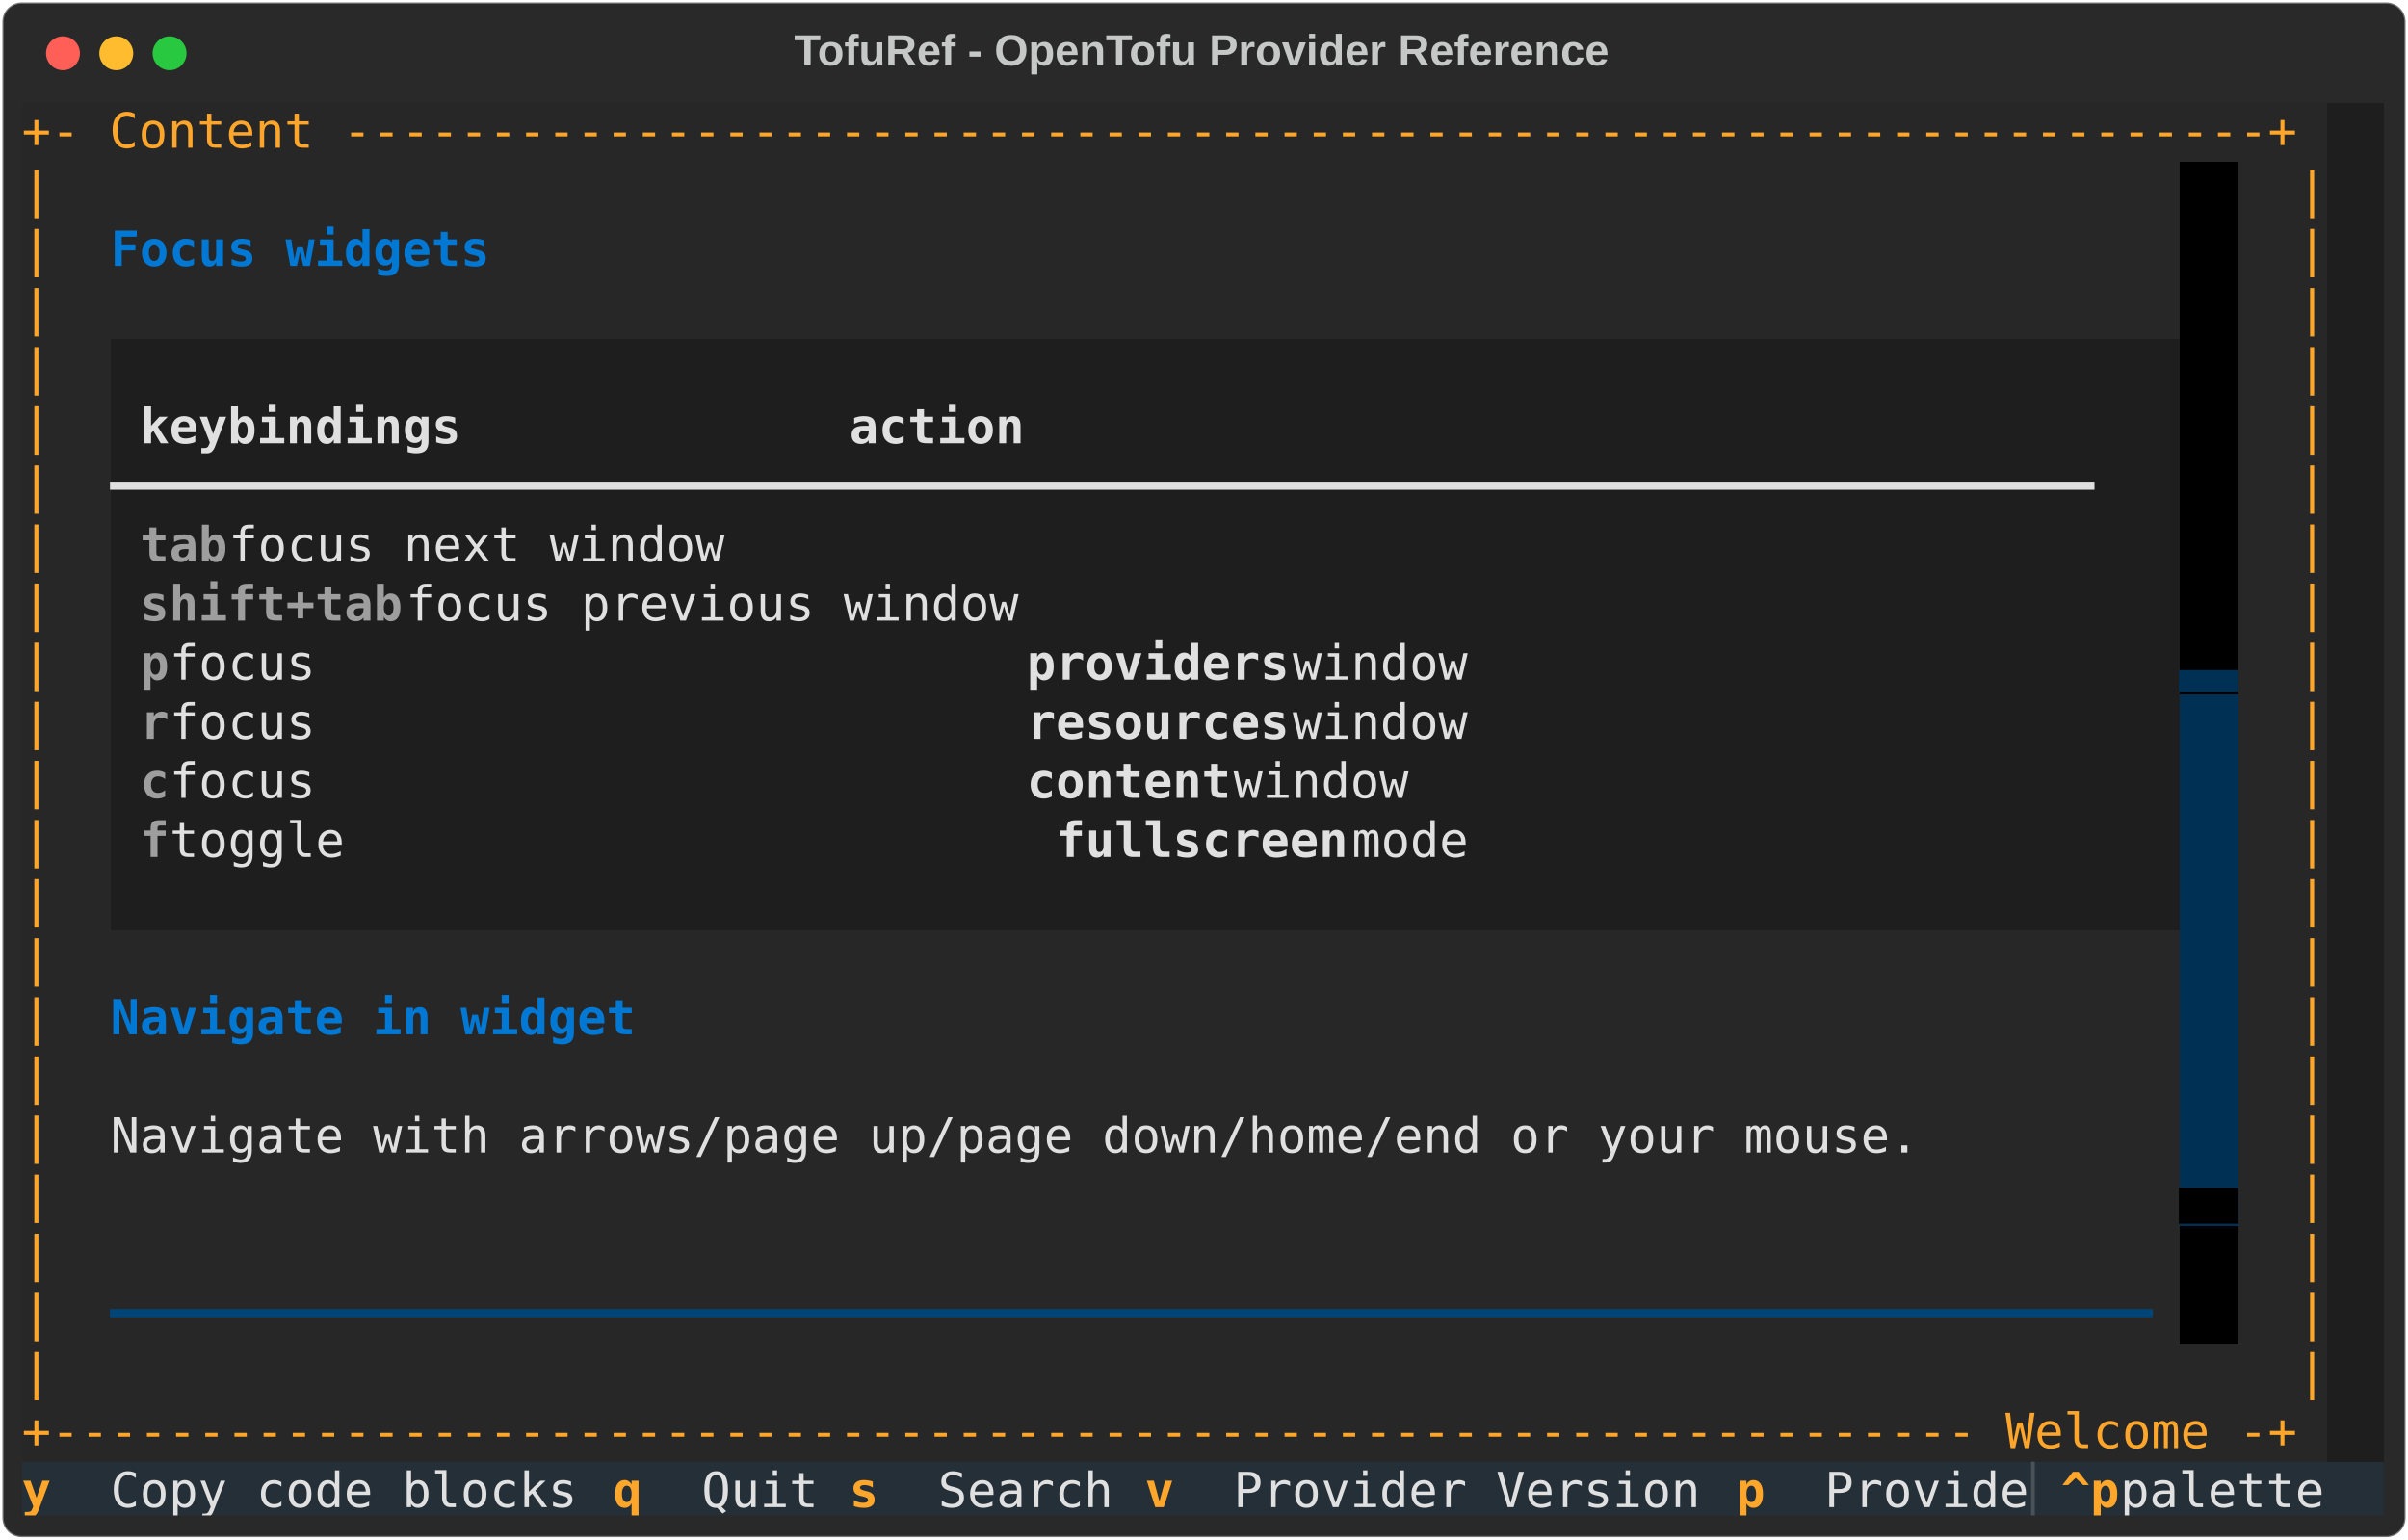
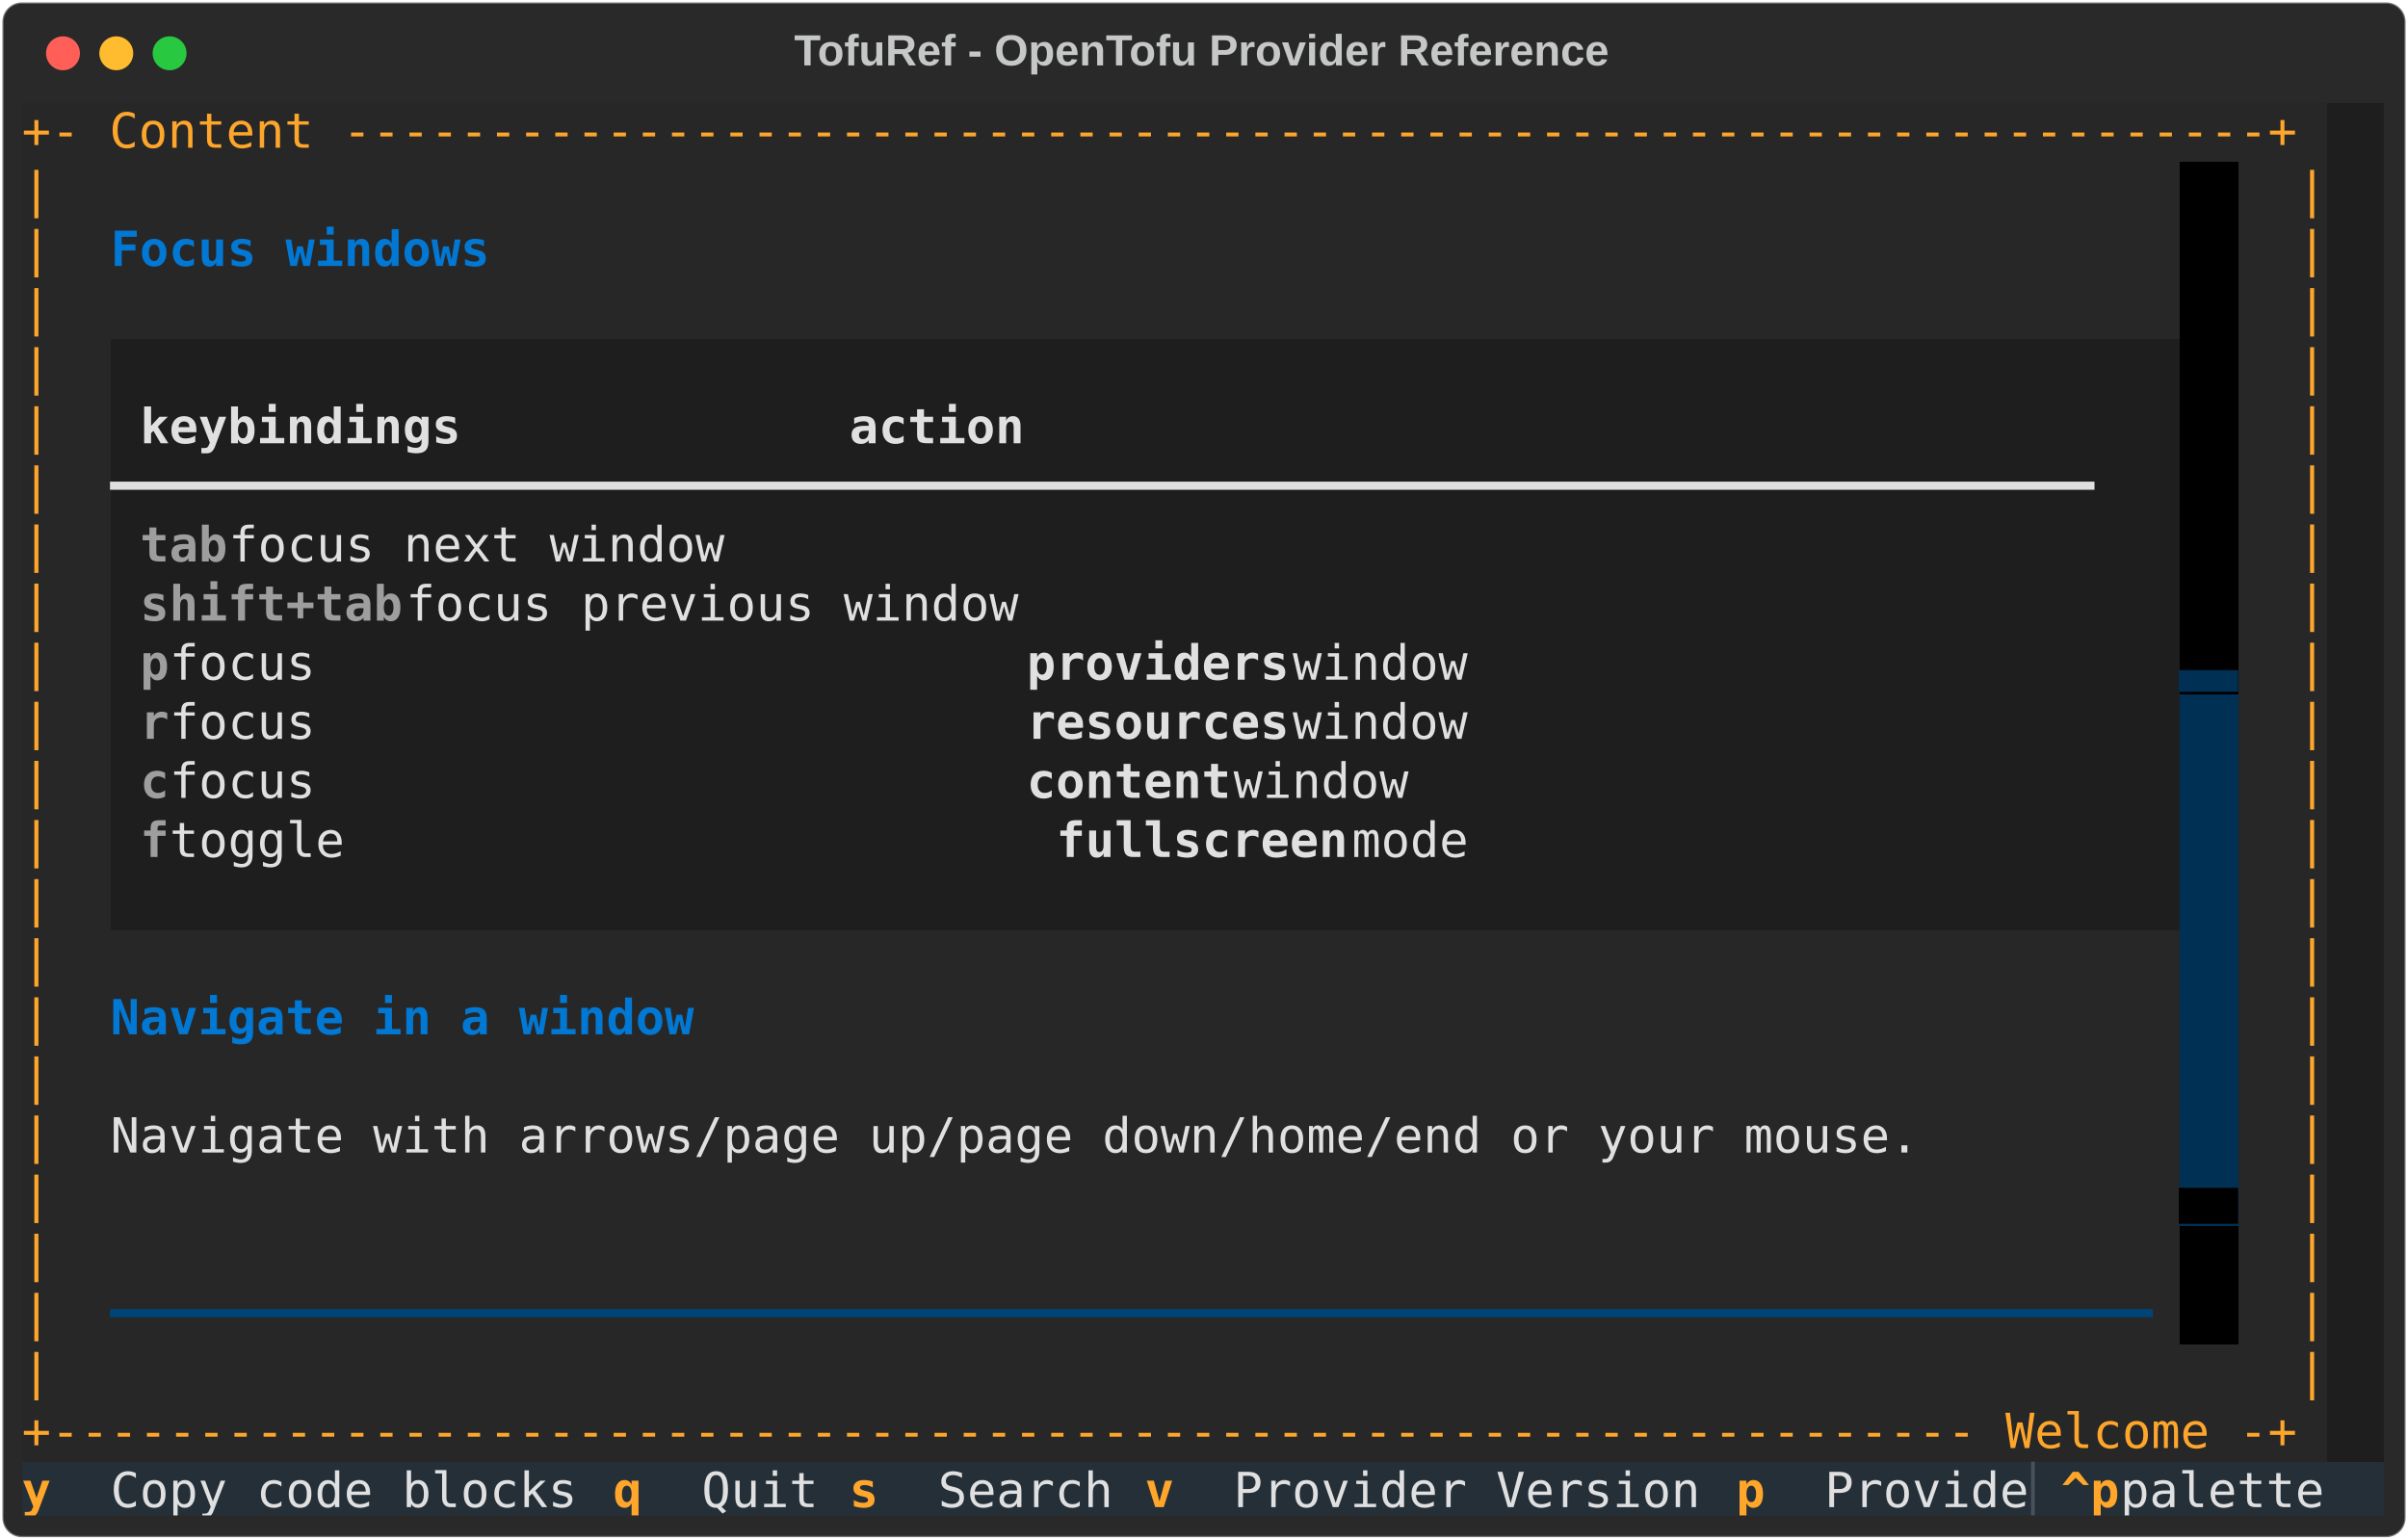
<svg xmlns="http://www.w3.org/2000/svg" class="rich-terminal" viewBox="0 0 994 635.6">
  <style>

    @font-face {
        font-family: "Fira Code";
        src: local("FiraCode-Regular"),
                url("https://cdnjs.cloudflare.com/ajax/libs/firacode/6.2.0/woff2/FiraCode-Regular.woff2") format("woff2"),
                url("https://cdnjs.cloudflare.com/ajax/libs/firacode/6.2.0/woff/FiraCode-Regular.woff") format("woff");
        font-style: normal;
        font-weight: 400;
    }
    @font-face {
        font-family: "Fira Code";
        src: local("FiraCode-Bold"),
                url("https://cdnjs.cloudflare.com/ajax/libs/firacode/6.2.0/woff2/FiraCode-Bold.woff2") format("woff2"),
                url("https://cdnjs.cloudflare.com/ajax/libs/firacode/6.2.0/woff/FiraCode-Bold.woff") format("woff");
        font-style: bold;
        font-weight: 700;
    }

    .terminal-matrix {
        font-family: Fira Code, monospace;
        font-size: 20px;
        line-height: 24.4px;
        font-variant-east-asian: full-width;
    }

    .terminal-title {
        font-size: 18px;
        font-weight: bold;
        font-family: arial;
    }

    .terminal-r1 { fill: #fea62b }
.terminal-r2 { fill: #e0e0e0 }
.terminal-r3 { fill: #c5c8c6 }
.terminal-r4 { fill: #0178d4;font-weight: bold }
.terminal-r5 { fill: #e0e0e0;font-weight: bold }
.terminal-r6 { fill: #9e9e9e;font-weight: bold }
.terminal-r7 { fill: #003054 }
.terminal-r8 { fill: #272727 }
.terminal-r9 { fill: #000000 }
.terminal-r10 { fill: #004578 }
.terminal-r11 { fill: #ffa62b;font-weight: bold }
.terminal-r12 { fill: #495259 }
    </style>
  <defs>
    <clipPath id="terminal-clip-terminal">
      <rect x="0" y="0" width="975.0" height="584.6" />
    </clipPath>
    <clipPath id="terminal-line-0">
      <rect x="0" y="1.5" width="976" height="24.65" />
    </clipPath>
    <clipPath id="terminal-line-1">
      <rect x="0" y="25.9" width="976" height="24.65" />
    </clipPath>
    <clipPath id="terminal-line-2">
      <rect x="0" y="50.3" width="976" height="24.65" />
    </clipPath>
    <clipPath id="terminal-line-3">
      <rect x="0" y="74.7" width="976" height="24.65" />
    </clipPath>
    <clipPath id="terminal-line-4">
      <rect x="0" y="99.1" width="976" height="24.65" />
    </clipPath>
    <clipPath id="terminal-line-5">
      <rect x="0" y="123.5" width="976" height="24.65" />
    </clipPath>
    <clipPath id="terminal-line-6">
      <rect x="0" y="147.9" width="976" height="24.65" />
    </clipPath>
    <clipPath id="terminal-line-7">
      <rect x="0" y="172.3" width="976" height="24.65" />
    </clipPath>
    <clipPath id="terminal-line-8">
      <rect x="0" y="196.7" width="976" height="24.65" />
    </clipPath>
    <clipPath id="terminal-line-9">
      <rect x="0" y="221.1" width="976" height="24.65" />
    </clipPath>
    <clipPath id="terminal-line-10">
      <rect x="0" y="245.5" width="976" height="24.65" />
    </clipPath>
    <clipPath id="terminal-line-11">
      <rect x="0" y="269.9" width="976" height="24.65" />
    </clipPath>
    <clipPath id="terminal-line-12">
      <rect x="0" y="294.3" width="976" height="24.65" />
    </clipPath>
    <clipPath id="terminal-line-13">
      <rect x="0" y="318.7" width="976" height="24.65" />
    </clipPath>
    <clipPath id="terminal-line-14">
      <rect x="0" y="343.1" width="976" height="24.65" />
    </clipPath>
    <clipPath id="terminal-line-15">
      <rect x="0" y="367.5" width="976" height="24.65" />
    </clipPath>
    <clipPath id="terminal-line-16">
      <rect x="0" y="391.9" width="976" height="24.65" />
    </clipPath>
    <clipPath id="terminal-line-17">
      <rect x="0" y="416.3" width="976" height="24.65" />
    </clipPath>
    <clipPath id="terminal-line-18">
      <rect x="0" y="440.7" width="976" height="24.65" />
    </clipPath>
    <clipPath id="terminal-line-19">
      <rect x="0" y="465.1" width="976" height="24.65" />
    </clipPath>
    <clipPath id="terminal-line-20">
      <rect x="0" y="489.5" width="976" height="24.65" />
    </clipPath>
    <clipPath id="terminal-line-21">
      <rect x="0" y="513.9" width="976" height="24.65" />
    </clipPath>
    <clipPath id="terminal-line-22">
      <rect x="0" y="538.3" width="976" height="24.65" />
    </clipPath>
  </defs>
  <rect fill="#292929" stroke="rgba(255,255,255,0.35)" stroke-width="1" x="1" y="1" width="992" height="633.6" rx="8" />
  <text class="terminal-title" fill="#c5c8c6" text-anchor="middle" x="496" y="27">TofuRef - OpenTofu Provider Reference</text>
  <g transform="translate(26,22)">
    <circle cx="0" cy="0" r="7" fill="#ff5f57" />
    <circle cx="22" cy="0" r="7" fill="#febc2e" />
    <circle cx="44" cy="0" r="7" fill="#28c840" />
  </g>
  <g transform="translate(9, 41)" clip-path="url(#terminal-clip-terminal)">
    <rect fill="#272727" x="0" y="1.5" width="951.6" height="24.65" shape-rendering="crispEdges" />
    <rect fill="#1e1e1e" x="951.6" y="1.5" width="24.4" height="24.65" shape-rendering="crispEdges" />
    <rect fill="#272727" x="0" y="25.9" width="12.2" height="24.65" shape-rendering="crispEdges" />
    <rect fill="#272727" x="12.2" y="25.9" width="24.4" height="24.65" shape-rendering="crispEdges" />
    <rect fill="#272727" x="36.6" y="25.9" width="854" height="24.65" shape-rendering="crispEdges" />
    <rect fill="#000000" x="890.6" y="25.9" width="24.4" height="24.65" shape-rendering="crispEdges" />
    <rect fill="#272727" x="915" y="25.9" width="24.4" height="24.65" shape-rendering="crispEdges" />
    <rect fill="#272727" x="939.4" y="25.9" width="12.2" height="24.65" shape-rendering="crispEdges" />
    <rect fill="#1e1e1e" x="951.6" y="25.9" width="24.4" height="24.65" shape-rendering="crispEdges" />
    <rect fill="#272727" x="0" y="50.3" width="12.2" height="24.65" shape-rendering="crispEdges" />
    <rect fill="#272727" x="12.2" y="50.3" width="24.4" height="24.65" shape-rendering="crispEdges" />
    <rect fill="#272727" x="36.6" y="50.3" width="158.6" height="24.65" shape-rendering="crispEdges" />
    <rect fill="#272727" x="195.2" y="50.3" width="695.4" height="24.65" shape-rendering="crispEdges" />
    <rect fill="#000000" x="890.6" y="50.3" width="24.4" height="24.65" shape-rendering="crispEdges" />
    <rect fill="#272727" x="915" y="50.3" width="24.4" height="24.65" shape-rendering="crispEdges" />
    <rect fill="#272727" x="939.4" y="50.3" width="12.2" height="24.65" shape-rendering="crispEdges" />
    <rect fill="#1e1e1e" x="951.6" y="50.3" width="24.4" height="24.65" shape-rendering="crispEdges" />
    <rect fill="#272727" x="0" y="74.7" width="12.2" height="24.65" shape-rendering="crispEdges" />
    <rect fill="#272727" x="12.2" y="74.7" width="24.4" height="24.65" shape-rendering="crispEdges" />
    <rect fill="#272727" x="36.6" y="74.7" width="854" height="24.65" shape-rendering="crispEdges" />
    <rect fill="#000000" x="890.6" y="74.7" width="24.4" height="24.65" shape-rendering="crispEdges" />
    <rect fill="#272727" x="915" y="74.7" width="24.4" height="24.65" shape-rendering="crispEdges" />
    <rect fill="#272727" x="939.4" y="74.7" width="12.2" height="24.65" shape-rendering="crispEdges" />
    <rect fill="#1e1e1e" x="951.6" y="74.7" width="24.4" height="24.65" shape-rendering="crispEdges" />
    <rect fill="#272727" x="0" y="99.1" width="12.2" height="24.65" shape-rendering="crispEdges" />
    <rect fill="#272727" x="12.2" y="99.1" width="24.4" height="24.65" shape-rendering="crispEdges" />
    <rect fill="#1e1e1e" x="36.6" y="99.1" width="854" height="24.65" shape-rendering="crispEdges" />
    <rect fill="#000000" x="890.6" y="99.1" width="24.4" height="24.65" shape-rendering="crispEdges" />
    <rect fill="#272727" x="915" y="99.1" width="24.4" height="24.65" shape-rendering="crispEdges" />
    <rect fill="#272727" x="939.4" y="99.1" width="12.2" height="24.65" shape-rendering="crispEdges" />
    <rect fill="#1e1e1e" x="951.6" y="99.1" width="24.4" height="24.65" shape-rendering="crispEdges" />
    <rect fill="#272727" x="0" y="123.5" width="12.2" height="24.65" shape-rendering="crispEdges" />
    <rect fill="#272727" x="12.2" y="123.5" width="24.4" height="24.65" shape-rendering="crispEdges" />
    <rect fill="#1e1e1e" x="36.6" y="123.5" width="12.2" height="24.65" shape-rendering="crispEdges" />
    <rect fill="#1e1e1e" x="48.8" y="123.5" width="280.6" height="24.65" shape-rendering="crispEdges" />
    <rect fill="#1e1e1e" x="329.4" y="123.5" width="12.2" height="24.65" shape-rendering="crispEdges" />
    <rect fill="#1e1e1e" x="341.6" y="123.5" width="536.8" height="24.65" shape-rendering="crispEdges" />
    <rect fill="#1e1e1e" x="878.4" y="123.5" width="12.2" height="24.65" shape-rendering="crispEdges" />
    <rect fill="#000000" x="890.6" y="123.5" width="24.4" height="24.65" shape-rendering="crispEdges" />
    <rect fill="#272727" x="915" y="123.5" width="24.4" height="24.65" shape-rendering="crispEdges" />
    <rect fill="#272727" x="939.4" y="123.5" width="12.2" height="24.65" shape-rendering="crispEdges" />
    <rect fill="#1e1e1e" x="951.6" y="123.5" width="24.4" height="24.65" shape-rendering="crispEdges" />
    <rect fill="#272727" x="0" y="147.9" width="12.2" height="24.65" shape-rendering="crispEdges" />
    <rect fill="#272727" x="12.2" y="147.9" width="24.4" height="24.65" shape-rendering="crispEdges" />
    <rect fill="#1e1e1e" x="36.6" y="147.9" width="854" height="24.65" shape-rendering="crispEdges" />
    <rect fill="#000000" x="890.6" y="147.9" width="24.4" height="24.65" shape-rendering="crispEdges" />
    <rect fill="#272727" x="915" y="147.9" width="24.4" height="24.65" shape-rendering="crispEdges" />
    <rect fill="#272727" x="939.4" y="147.9" width="12.2" height="24.65" shape-rendering="crispEdges" />
    <rect fill="#1e1e1e" x="951.6" y="147.9" width="24.4" height="24.65" shape-rendering="crispEdges" />
    <rect fill="#272727" x="0" y="172.3" width="12.2" height="24.65" shape-rendering="crispEdges" />
    <rect fill="#272727" x="12.2" y="172.3" width="24.4" height="24.65" shape-rendering="crispEdges" />
    <rect fill="#1e1e1e" x="36.6" y="172.3" width="12.2" height="24.65" shape-rendering="crispEdges" />
    <rect fill="#1e1e1e" x="48.8" y="172.3" width="36.6" height="24.65" shape-rendering="crispEdges" />
    <rect fill="#1e1e1e" x="85.4" y="172.3" width="805.2" height="24.65" shape-rendering="crispEdges" />
    <rect fill="#000000" x="890.6" y="172.3" width="24.4" height="24.65" shape-rendering="crispEdges" />
    <rect fill="#272727" x="915" y="172.3" width="24.4" height="24.65" shape-rendering="crispEdges" />
    <rect fill="#272727" x="939.4" y="172.3" width="12.2" height="24.65" shape-rendering="crispEdges" />
    <rect fill="#1e1e1e" x="951.6" y="172.3" width="24.4" height="24.65" shape-rendering="crispEdges" />
    <rect fill="#272727" x="0" y="196.7" width="12.2" height="24.65" shape-rendering="crispEdges" />
    <rect fill="#272727" x="12.2" y="196.7" width="24.4" height="24.65" shape-rendering="crispEdges" />
    <rect fill="#1e1e1e" x="36.6" y="196.7" width="12.2" height="24.65" shape-rendering="crispEdges" />
    <rect fill="#1e1e1e" x="48.8" y="196.7" width="109.8" height="24.65" shape-rendering="crispEdges" />
    <rect fill="#1e1e1e" x="158.6" y="196.7" width="732" height="24.65" shape-rendering="crispEdges" />
    <rect fill="#000000" x="890.6" y="196.7" width="24.4" height="24.65" shape-rendering="crispEdges" />
    <rect fill="#272727" x="915" y="196.7" width="24.4" height="24.65" shape-rendering="crispEdges" />
    <rect fill="#272727" x="939.4" y="196.7" width="12.2" height="24.65" shape-rendering="crispEdges" />
    <rect fill="#1e1e1e" x="951.6" y="196.7" width="24.4" height="24.65" shape-rendering="crispEdges" />
    <rect fill="#272727" x="0" y="221.1" width="12.2" height="24.65" shape-rendering="crispEdges" />
    <rect fill="#272727" x="12.2" y="221.1" width="24.4" height="24.65" shape-rendering="crispEdges" />
    <rect fill="#1e1e1e" x="36.6" y="221.1" width="12.2" height="24.65" shape-rendering="crispEdges" />
    <rect fill="#1e1e1e" x="48.8" y="221.1" width="12.2" height="24.65" shape-rendering="crispEdges" />
    <rect fill="#1e1e1e" x="61" y="221.1" width="353.8" height="24.65" shape-rendering="crispEdges" />
    <rect fill="#1e1e1e" x="414.8" y="221.1" width="109.8" height="24.65" shape-rendering="crispEdges" />
    <rect fill="#1e1e1e" x="524.6" y="221.1" width="366" height="24.65" shape-rendering="crispEdges" />
    <rect fill="#000000" x="890.6" y="221.1" width="24.4" height="24.65" shape-rendering="crispEdges" />
    <rect fill="#272727" x="915" y="221.1" width="24.4" height="24.65" shape-rendering="crispEdges" />
    <rect fill="#272727" x="939.4" y="221.1" width="12.2" height="24.65" shape-rendering="crispEdges" />
    <rect fill="#1e1e1e" x="951.6" y="221.1" width="24.4" height="24.65" shape-rendering="crispEdges" />
    <rect fill="#272727" x="0" y="245.5" width="12.2" height="24.65" shape-rendering="crispEdges" />
    <rect fill="#272727" x="12.2" y="245.5" width="24.4" height="24.65" shape-rendering="crispEdges" />
    <rect fill="#1e1e1e" x="36.6" y="245.5" width="12.2" height="24.65" shape-rendering="crispEdges" />
    <rect fill="#1e1e1e" x="48.8" y="245.5" width="12.2" height="24.65" shape-rendering="crispEdges" />
    <rect fill="#1e1e1e" x="61" y="245.5" width="353.8" height="24.65" shape-rendering="crispEdges" />
    <rect fill="#1e1e1e" x="414.8" y="245.5" width="109.8" height="24.65" shape-rendering="crispEdges" />
    <rect fill="#1e1e1e" x="524.6" y="245.5" width="366" height="24.65" shape-rendering="crispEdges" />
    <rect fill="#003054" x="890.6" y="245.5" width="24.4" height="24.65" shape-rendering="crispEdges" />
    <rect fill="#272727" x="915" y="245.5" width="24.4" height="24.65" shape-rendering="crispEdges" />
    <rect fill="#272727" x="939.4" y="245.5" width="12.2" height="24.65" shape-rendering="crispEdges" />
    <rect fill="#1e1e1e" x="951.6" y="245.5" width="24.4" height="24.65" shape-rendering="crispEdges" />
    <rect fill="#272727" x="0" y="269.9" width="12.2" height="24.65" shape-rendering="crispEdges" />
    <rect fill="#272727" x="12.2" y="269.9" width="24.4" height="24.65" shape-rendering="crispEdges" />
    <rect fill="#1e1e1e" x="36.6" y="269.9" width="12.2" height="24.65" shape-rendering="crispEdges" />
    <rect fill="#1e1e1e" x="48.8" y="269.9" width="12.2" height="24.65" shape-rendering="crispEdges" />
    <rect fill="#1e1e1e" x="61" y="269.9" width="353.8" height="24.65" shape-rendering="crispEdges" />
    <rect fill="#1e1e1e" x="414.8" y="269.9" width="85.4" height="24.65" shape-rendering="crispEdges" />
    <rect fill="#1e1e1e" x="500.2" y="269.9" width="390.4" height="24.65" shape-rendering="crispEdges" />
    <rect fill="#003054" x="890.6" y="269.9" width="24.4" height="24.65" shape-rendering="crispEdges" />
    <rect fill="#272727" x="915" y="269.9" width="24.4" height="24.65" shape-rendering="crispEdges" />
    <rect fill="#272727" x="939.4" y="269.9" width="12.2" height="24.65" shape-rendering="crispEdges" />
    <rect fill="#1e1e1e" x="951.6" y="269.9" width="24.4" height="24.65" shape-rendering="crispEdges" />
    <rect fill="#272727" x="0" y="294.3" width="12.2" height="24.65" shape-rendering="crispEdges" />
    <rect fill="#272727" x="12.2" y="294.3" width="24.4" height="24.65" shape-rendering="crispEdges" />
    <rect fill="#1e1e1e" x="36.6" y="294.3" width="12.2" height="24.65" shape-rendering="crispEdges" />
    <rect fill="#1e1e1e" x="48.8" y="294.3" width="12.2" height="24.65" shape-rendering="crispEdges" />
    <rect fill="#1e1e1e" x="61" y="294.3" width="366" height="24.65" shape-rendering="crispEdges" />
    <rect fill="#1e1e1e" x="427" y="294.3" width="122" height="24.65" shape-rendering="crispEdges" />
    <rect fill="#1e1e1e" x="549" y="294.3" width="341.6" height="24.65" shape-rendering="crispEdges" />
    <rect fill="#003054" x="890.6" y="294.3" width="24.4" height="24.65" shape-rendering="crispEdges" />
    <rect fill="#272727" x="915" y="294.3" width="24.4" height="24.65" shape-rendering="crispEdges" />
    <rect fill="#272727" x="939.4" y="294.3" width="12.2" height="24.65" shape-rendering="crispEdges" />
    <rect fill="#1e1e1e" x="951.6" y="294.3" width="24.4" height="24.65" shape-rendering="crispEdges" />
    <rect fill="#272727" x="0" y="318.7" width="12.2" height="24.65" shape-rendering="crispEdges" />
    <rect fill="#272727" x="12.2" y="318.7" width="24.4" height="24.65" shape-rendering="crispEdges" />
    <rect fill="#1e1e1e" x="36.6" y="318.7" width="854" height="24.65" shape-rendering="crispEdges" />
    <rect fill="#003054" x="890.6" y="318.7" width="24.4" height="24.65" shape-rendering="crispEdges" />
    <rect fill="#272727" x="915" y="318.7" width="24.4" height="24.65" shape-rendering="crispEdges" />
    <rect fill="#272727" x="939.4" y="318.7" width="12.2" height="24.65" shape-rendering="crispEdges" />
    <rect fill="#1e1e1e" x="951.6" y="318.7" width="24.4" height="24.65" shape-rendering="crispEdges" />
    <rect fill="#272727" x="0" y="343.1" width="12.2" height="24.65" shape-rendering="crispEdges" />
    <rect fill="#272727" x="12.2" y="343.1" width="24.4" height="24.65" shape-rendering="crispEdges" />
    <rect fill="#272727" x="36.6" y="343.1" width="854" height="24.65" shape-rendering="crispEdges" />
    <rect fill="#003054" x="890.6" y="343.1" width="24.4" height="24.65" shape-rendering="crispEdges" />
    <rect fill="#272727" x="915" y="343.1" width="24.4" height="24.65" shape-rendering="crispEdges" />
    <rect fill="#272727" x="939.4" y="343.1" width="12.2" height="24.65" shape-rendering="crispEdges" />
    <rect fill="#1e1e1e" x="951.6" y="343.1" width="24.4" height="24.65" shape-rendering="crispEdges" />
    <rect fill="#272727" x="0" y="367.5" width="12.2" height="24.65" shape-rendering="crispEdges" />
    <rect fill="#272727" x="12.2" y="367.5" width="24.4" height="24.65" shape-rendering="crispEdges" />
-     <rect fill="#272727" x="36.6" y="367.5" width="219.6" height="24.65" shape-rendering="crispEdges" />
-     <rect fill="#272727" x="256.2" y="367.5" width="634.4" height="24.65" shape-rendering="crispEdges" />
+     <rect fill="#272727" x="36.6" y="367.5" width="244" height="24.65" shape-rendering="crispEdges" />
+     <rect fill="#272727" x="280.6" y="367.5" width="610" height="24.65" shape-rendering="crispEdges" />
    <rect fill="#003054" x="890.6" y="367.5" width="24.4" height="24.65" shape-rendering="crispEdges" />
    <rect fill="#272727" x="915" y="367.5" width="24.4" height="24.65" shape-rendering="crispEdges" />
    <rect fill="#272727" x="939.4" y="367.5" width="12.2" height="24.65" shape-rendering="crispEdges" />
    <rect fill="#1e1e1e" x="951.6" y="367.5" width="24.4" height="24.65" shape-rendering="crispEdges" />
    <rect fill="#272727" x="0" y="391.9" width="12.2" height="24.65" shape-rendering="crispEdges" />
    <rect fill="#272727" x="12.2" y="391.9" width="24.4" height="24.65" shape-rendering="crispEdges" />
    <rect fill="#272727" x="36.6" y="391.9" width="854" height="24.65" shape-rendering="crispEdges" />
    <rect fill="#003054" x="890.6" y="391.9" width="24.4" height="24.65" shape-rendering="crispEdges" />
    <rect fill="#272727" x="915" y="391.9" width="24.4" height="24.65" shape-rendering="crispEdges" />
    <rect fill="#272727" x="939.4" y="391.9" width="12.2" height="24.65" shape-rendering="crispEdges" />
    <rect fill="#1e1e1e" x="951.6" y="391.9" width="24.4" height="24.65" shape-rendering="crispEdges" />
    <rect fill="#272727" x="0" y="416.3" width="12.2" height="24.65" shape-rendering="crispEdges" />
    <rect fill="#272727" x="12.2" y="416.3" width="24.4" height="24.65" shape-rendering="crispEdges" />
    <rect fill="#272727" x="36.6" y="416.3" width="756.4" height="24.65" shape-rendering="crispEdges" />
    <rect fill="#272727" x="793" y="416.3" width="97.6" height="24.65" shape-rendering="crispEdges" />
    <rect fill="#003054" x="890.6" y="416.3" width="24.4" height="24.65" shape-rendering="crispEdges" />
    <rect fill="#272727" x="915" y="416.3" width="24.4" height="24.65" shape-rendering="crispEdges" />
    <rect fill="#272727" x="939.4" y="416.3" width="12.2" height="24.65" shape-rendering="crispEdges" />
    <rect fill="#1e1e1e" x="951.6" y="416.3" width="24.4" height="24.65" shape-rendering="crispEdges" />
    <rect fill="#272727" x="0" y="440.7" width="12.2" height="24.65" shape-rendering="crispEdges" />
    <rect fill="#272727" x="12.2" y="440.7" width="24.4" height="24.65" shape-rendering="crispEdges" />
    <rect fill="#272727" x="36.6" y="440.7" width="854" height="24.65" shape-rendering="crispEdges" />
    <rect fill="#003054" x="890.6" y="440.7" width="24.4" height="24.65" shape-rendering="crispEdges" />
    <rect fill="#272727" x="915" y="440.7" width="24.4" height="24.65" shape-rendering="crispEdges" />
    <rect fill="#272727" x="939.4" y="440.7" width="12.2" height="24.65" shape-rendering="crispEdges" />
    <rect fill="#1e1e1e" x="951.6" y="440.7" width="24.4" height="24.65" shape-rendering="crispEdges" />
    <rect fill="#272727" x="0" y="465.1" width="12.2" height="24.65" shape-rendering="crispEdges" />
    <rect fill="#272727" x="12.2" y="465.1" width="878.4" height="24.65" shape-rendering="crispEdges" />
    <rect fill="#000000" x="890.6" y="465.1" width="24.4" height="24.65" shape-rendering="crispEdges" />
    <rect fill="#272727" x="915" y="465.1" width="24.4" height="24.65" shape-rendering="crispEdges" />
    <rect fill="#272727" x="939.4" y="465.1" width="12.2" height="24.65" shape-rendering="crispEdges" />
    <rect fill="#1e1e1e" x="951.6" y="465.1" width="24.4" height="24.65" shape-rendering="crispEdges" />
    <rect fill="#272727" x="0" y="489.5" width="12.2" height="24.65" shape-rendering="crispEdges" />
    <rect fill="#272727" x="12.2" y="489.5" width="24.4" height="24.65" shape-rendering="crispEdges" />
    <rect fill="#272727" x="36.6" y="489.5" width="854" height="24.65" shape-rendering="crispEdges" />
    <rect fill="#000000" x="890.6" y="489.5" width="24.4" height="24.65" shape-rendering="crispEdges" />
    <rect fill="#272727" x="915" y="489.5" width="24.4" height="24.65" shape-rendering="crispEdges" />
    <rect fill="#272727" x="939.4" y="489.5" width="12.2" height="24.65" shape-rendering="crispEdges" />
    <rect fill="#1e1e1e" x="951.6" y="489.5" width="24.4" height="24.65" shape-rendering="crispEdges" />
    <rect fill="#272727" x="0" y="513.9" width="12.2" height="24.65" shape-rendering="crispEdges" />
    <rect fill="#272727" x="12.2" y="513.9" width="927.2" height="24.65" shape-rendering="crispEdges" />
    <rect fill="#272727" x="939.4" y="513.9" width="12.2" height="24.65" shape-rendering="crispEdges" />
    <rect fill="#1e1e1e" x="951.6" y="513.9" width="24.4" height="24.65" shape-rendering="crispEdges" />
    <rect fill="#272727" x="0" y="538.3" width="951.6" height="24.65" shape-rendering="crispEdges" />
    <rect fill="#1e1e1e" x="951.6" y="538.3" width="24.4" height="24.65" shape-rendering="crispEdges" />
    <rect fill="#242f38" x="0" y="562.7" width="36.6" height="24.65" shape-rendering="crispEdges" />
    <rect fill="#242f38" x="36.6" y="562.7" width="207.4" height="24.65" shape-rendering="crispEdges" />
    <rect fill="#242f38" x="244" y="562.7" width="36.6" height="24.65" shape-rendering="crispEdges" />
    <rect fill="#242f38" x="280.6" y="562.7" width="61" height="24.65" shape-rendering="crispEdges" />
    <rect fill="#242f38" x="341.6" y="562.7" width="36.6" height="24.65" shape-rendering="crispEdges" />
    <rect fill="#242f38" x="378.2" y="562.7" width="85.4" height="24.65" shape-rendering="crispEdges" />
    <rect fill="#242f38" x="463.6" y="562.7" width="36.6" height="24.65" shape-rendering="crispEdges" />
    <rect fill="#242f38" x="500.2" y="562.7" width="207.4" height="24.65" shape-rendering="crispEdges" />
    <rect fill="#242f38" x="707.6" y="562.7" width="36.6" height="24.65" shape-rendering="crispEdges" />
    <rect fill="#242f38" x="744.2" y="562.7" width="85.4" height="24.65" shape-rendering="crispEdges" />
    <rect fill="#242f38" x="829.6" y="562.7" width="12.2" height="24.65" shape-rendering="crispEdges" />
    <rect fill="#242f38" x="841.8" y="562.7" width="24.4" height="24.65" shape-rendering="crispEdges" />
    <rect fill="#242f38" x="866.2" y="562.7" width="97.6" height="24.65" shape-rendering="crispEdges" />
    <rect fill="#242f38" x="963.8" y="562.7" width="12.2" height="24.65" shape-rendering="crispEdges" />
    <g class="terminal-matrix">
      <text class="terminal-r1" x="0" y="20" textLength="951.6" clip-path="url(#terminal-line-0)">+- Content ------------------------------------------------------------------+</text>
      <text class="terminal-r3" x="976" y="20" textLength="12.2" clip-path="url(#terminal-line-0)">
</text>
      <text class="terminal-r1" x="0" y="44.4" textLength="12.2" clip-path="url(#terminal-line-1)">|</text>
      <text class="terminal-r1" x="939.4" y="44.4" textLength="12.2" clip-path="url(#terminal-line-1)">|</text>
      <text class="terminal-r3" x="976" y="44.4" textLength="12.2" clip-path="url(#terminal-line-1)">
</text>
      <text class="terminal-r1" x="0" y="68.8" textLength="12.2" clip-path="url(#terminal-line-2)">|</text>
-       <text class="terminal-r4" x="36.6" y="68.8" textLength="158.6" clip-path="url(#terminal-line-2)">Focus widgets</text>
+       <text class="terminal-r4" x="36.6" y="68.8" textLength="158.6" clip-path="url(#terminal-line-2)">Focus windows</text>
      <text class="terminal-r1" x="939.4" y="68.8" textLength="12.2" clip-path="url(#terminal-line-2)">|</text>
      <text class="terminal-r3" x="976" y="68.8" textLength="12.2" clip-path="url(#terminal-line-2)">
</text>
      <text class="terminal-r1" x="0" y="93.2" textLength="12.2" clip-path="url(#terminal-line-3)">|</text>
      <text class="terminal-r1" x="939.4" y="93.2" textLength="12.2" clip-path="url(#terminal-line-3)">|</text>
      <text class="terminal-r3" x="976" y="93.2" textLength="12.2" clip-path="url(#terminal-line-3)">
</text>
      <text class="terminal-r1" x="0" y="117.6" textLength="12.2" clip-path="url(#terminal-line-4)">|</text>
      <text class="terminal-r1" x="939.4" y="117.6" textLength="12.2" clip-path="url(#terminal-line-4)">|</text>
      <text class="terminal-r3" x="976" y="117.6" textLength="12.2" clip-path="url(#terminal-line-4)">
</text>
      <text class="terminal-r1" x="0" y="142" textLength="12.2" clip-path="url(#terminal-line-5)">|</text>
      <text class="terminal-r5" x="48.8" y="142" textLength="280.6" clip-path="url(#terminal-line-5)">keybindings            </text>
      <text class="terminal-r5" x="341.6" y="142" textLength="536.8" clip-path="url(#terminal-line-5)">action                                      </text>
      <text class="terminal-r1" x="939.4" y="142" textLength="12.2" clip-path="url(#terminal-line-5)">|</text>
      <text class="terminal-r3" x="976" y="142" textLength="12.2" clip-path="url(#terminal-line-5)">
</text>
      <text class="terminal-r1" x="0" y="166.4" textLength="12.2" clip-path="url(#terminal-line-6)">|</text>
      <text class="terminal-r2" x="36.6" y="166.4" textLength="854" clip-path="url(#terminal-line-6)"> ━━━━━━━━━━━━━━━━━━━━━━━━━━━━━━━━━━━━━━━━━━━━━━━━━━━━━━━━━━━━━━━━━━━━ </text>
      <text class="terminal-r1" x="939.4" y="166.4" textLength="12.2" clip-path="url(#terminal-line-6)">|</text>
      <text class="terminal-r3" x="976" y="166.4" textLength="12.2" clip-path="url(#terminal-line-6)">
</text>
      <text class="terminal-r1" x="0" y="190.8" textLength="12.2" clip-path="url(#terminal-line-7)">|</text>
      <text class="terminal-r6" x="48.8" y="190.8" textLength="36.6" clip-path="url(#terminal-line-7)">tab</text>
      <text class="terminal-r2" x="85.4" y="190.8" textLength="805.2" clip-path="url(#terminal-line-7)">                     focus next window                            </text>
      <text class="terminal-r1" x="939.4" y="190.8" textLength="12.2" clip-path="url(#terminal-line-7)">|</text>
      <text class="terminal-r3" x="976" y="190.8" textLength="12.2" clip-path="url(#terminal-line-7)">
</text>
      <text class="terminal-r1" x="0" y="215.2" textLength="12.2" clip-path="url(#terminal-line-8)">|</text>
      <text class="terminal-r6" x="48.8" y="215.2" textLength="109.8" clip-path="url(#terminal-line-8)">shift+tab</text>
      <text class="terminal-r2" x="158.6" y="215.2" textLength="732" clip-path="url(#terminal-line-8)">               focus previous window                        </text>
      <text class="terminal-r1" x="939.4" y="215.2" textLength="12.2" clip-path="url(#terminal-line-8)">|</text>
      <text class="terminal-r3" x="976" y="215.2" textLength="12.2" clip-path="url(#terminal-line-8)">
</text>
      <text class="terminal-r1" x="0" y="239.6" textLength="12.2" clip-path="url(#terminal-line-9)">|</text>
      <text class="terminal-r6" x="48.8" y="239.6" textLength="12.2" clip-path="url(#terminal-line-9)">p</text>
      <text class="terminal-r2" x="61" y="239.6" textLength="353.8" clip-path="url(#terminal-line-9)">                       focus </text>
      <text class="terminal-r5" x="414.8" y="239.6" textLength="109.8" clip-path="url(#terminal-line-9)">providers</text>
      <text class="terminal-r2" x="524.6" y="239.6" textLength="366" clip-path="url(#terminal-line-9)"> window                       </text>
      <text class="terminal-r7" x="890.6" y="239.6" textLength="24.4" clip-path="url(#terminal-line-9)">▃▃</text>
      <text class="terminal-r1" x="939.4" y="239.6" textLength="12.2" clip-path="url(#terminal-line-9)">|</text>
      <text class="terminal-r3" x="976" y="239.6" textLength="12.2" clip-path="url(#terminal-line-9)">
</text>
      <text class="terminal-r1" x="0" y="264" textLength="12.2" clip-path="url(#terminal-line-10)">|</text>
      <text class="terminal-r6" x="48.8" y="264" textLength="12.2" clip-path="url(#terminal-line-10)">r</text>
      <text class="terminal-r2" x="61" y="264" textLength="353.8" clip-path="url(#terminal-line-10)">                       focus </text>
      <text class="terminal-r5" x="414.8" y="264" textLength="109.8" clip-path="url(#terminal-line-10)">resources</text>
      <text class="terminal-r2" x="524.6" y="264" textLength="366" clip-path="url(#terminal-line-10)"> window                       </text>
      <text class="terminal-r1" x="939.4" y="264" textLength="12.2" clip-path="url(#terminal-line-10)">|</text>
      <text class="terminal-r3" x="976" y="264" textLength="12.2" clip-path="url(#terminal-line-10)">
</text>
      <text class="terminal-r1" x="0" y="288.4" textLength="12.2" clip-path="url(#terminal-line-11)">|</text>
      <text class="terminal-r6" x="48.8" y="288.4" textLength="12.2" clip-path="url(#terminal-line-11)">c</text>
      <text class="terminal-r2" x="61" y="288.4" textLength="353.8" clip-path="url(#terminal-line-11)">                       focus </text>
      <text class="terminal-r5" x="414.8" y="288.4" textLength="85.4" clip-path="url(#terminal-line-11)">content</text>
      <text class="terminal-r2" x="500.2" y="288.4" textLength="390.4" clip-path="url(#terminal-line-11)"> window                         </text>
      <text class="terminal-r1" x="939.4" y="288.4" textLength="12.2" clip-path="url(#terminal-line-11)">|</text>
      <text class="terminal-r3" x="976" y="288.4" textLength="12.2" clip-path="url(#terminal-line-11)">
</text>
      <text class="terminal-r1" x="0" y="312.8" textLength="12.2" clip-path="url(#terminal-line-12)">|</text>
      <text class="terminal-r6" x="48.8" y="312.8" textLength="12.2" clip-path="url(#terminal-line-12)">f</text>
      <text class="terminal-r2" x="61" y="312.8" textLength="366" clip-path="url(#terminal-line-12)">                       toggle </text>
      <text class="terminal-r5" x="427" y="312.8" textLength="122" clip-path="url(#terminal-line-12)">fullscreen</text>
      <text class="terminal-r2" x="549" y="312.8" textLength="341.6" clip-path="url(#terminal-line-12)"> mode                       </text>
      <text class="terminal-r1" x="939.4" y="312.8" textLength="12.2" clip-path="url(#terminal-line-12)">|</text>
      <text class="terminal-r3" x="976" y="312.8" textLength="12.2" clip-path="url(#terminal-line-12)">
</text>
      <text class="terminal-r1" x="0" y="337.2" textLength="12.2" clip-path="url(#terminal-line-13)">|</text>
      <text class="terminal-r1" x="939.4" y="337.2" textLength="12.2" clip-path="url(#terminal-line-13)">|</text>
      <text class="terminal-r3" x="976" y="337.2" textLength="12.2" clip-path="url(#terminal-line-13)">
</text>
      <text class="terminal-r1" x="0" y="361.6" textLength="12.2" clip-path="url(#terminal-line-14)">|</text>
      <text class="terminal-r1" x="939.4" y="361.6" textLength="12.2" clip-path="url(#terminal-line-14)">|</text>
      <text class="terminal-r3" x="976" y="361.6" textLength="12.2" clip-path="url(#terminal-line-14)">
</text>
      <text class="terminal-r1" x="0" y="386" textLength="12.2" clip-path="url(#terminal-line-15)">|</text>
-       <text class="terminal-r4" x="36.6" y="386" textLength="219.6" clip-path="url(#terminal-line-15)">Navigate in widget</text>
+       <text class="terminal-r4" x="36.6" y="386" textLength="244" clip-path="url(#terminal-line-15)">Navigate in a window</text>
      <text class="terminal-r1" x="939.4" y="386" textLength="12.2" clip-path="url(#terminal-line-15)">|</text>
      <text class="terminal-r3" x="976" y="386" textLength="12.2" clip-path="url(#terminal-line-15)">
</text>
      <text class="terminal-r1" x="0" y="410.4" textLength="12.2" clip-path="url(#terminal-line-16)">|</text>
      <text class="terminal-r1" x="939.4" y="410.4" textLength="12.2" clip-path="url(#terminal-line-16)">|</text>
      <text class="terminal-r3" x="976" y="410.4" textLength="12.2" clip-path="url(#terminal-line-16)">
</text>
      <text class="terminal-r1" x="0" y="434.8" textLength="12.2" clip-path="url(#terminal-line-17)">|</text>
      <text class="terminal-r2" x="36.6" y="434.8" textLength="756.4" clip-path="url(#terminal-line-17)">Navigate with arrows/page up/page down/home/end or your mouse.</text>
      <text class="terminal-r1" x="939.4" y="434.8" textLength="12.2" clip-path="url(#terminal-line-17)">|</text>
      <text class="terminal-r3" x="976" y="434.8" textLength="12.2" clip-path="url(#terminal-line-17)">
</text>
      <text class="terminal-r1" x="0" y="459.2" textLength="12.2" clip-path="url(#terminal-line-18)">|</text>
      <text class="terminal-r9" x="890.6" y="459.2" textLength="24.4" clip-path="url(#terminal-line-18)">▅▅</text>
      <text class="terminal-r1" x="939.4" y="459.2" textLength="12.2" clip-path="url(#terminal-line-18)">|</text>
      <text class="terminal-r3" x="976" y="459.2" textLength="12.2" clip-path="url(#terminal-line-18)">
</text>
      <text class="terminal-r1" x="0" y="483.6" textLength="12.2" clip-path="url(#terminal-line-19)">|</text>
      <text class="terminal-r1" x="939.4" y="483.6" textLength="12.2" clip-path="url(#terminal-line-19)">|</text>
      <text class="terminal-r3" x="976" y="483.6" textLength="12.2" clip-path="url(#terminal-line-19)">
</text>
      <text class="terminal-r1" x="0" y="508" textLength="12.2" clip-path="url(#terminal-line-20)">|</text>
      <text class="terminal-r10" x="36.6" y="508" textLength="854" clip-path="url(#terminal-line-20)">━━━━━━━━━━━━━━━━━━━━━━━━━━━━━━━━━━━━━━━━━━━━━━━━━━━━━━━━━━━━━━━━━━━━━━</text>
      <text class="terminal-r1" x="939.4" y="508" textLength="12.2" clip-path="url(#terminal-line-20)">|</text>
      <text class="terminal-r3" x="976" y="508" textLength="12.2" clip-path="url(#terminal-line-20)">
</text>
      <text class="terminal-r1" x="0" y="532.4" textLength="12.2" clip-path="url(#terminal-line-21)">|</text>
      <text class="terminal-r1" x="939.4" y="532.4" textLength="12.2" clip-path="url(#terminal-line-21)">|</text>
      <text class="terminal-r3" x="976" y="532.4" textLength="12.2" clip-path="url(#terminal-line-21)">
</text>
      <text class="terminal-r1" x="0" y="556.8" textLength="951.6" clip-path="url(#terminal-line-22)">+------------------------------------------------------------------ Welcome -+</text>
      <text class="terminal-r3" x="976" y="556.8" textLength="12.2" clip-path="url(#terminal-line-22)">
</text>
      <text class="terminal-r11" x="0" y="581.2" textLength="36.6" clip-path="url(#terminal-line-23)"> y </text>
      <text class="terminal-r2" x="36.6" y="581.2" textLength="207.4" clip-path="url(#terminal-line-23)">Copy code blocks </text>
      <text class="terminal-r11" x="244" y="581.2" textLength="36.6" clip-path="url(#terminal-line-23)"> q </text>
      <text class="terminal-r2" x="280.6" y="581.2" textLength="61" clip-path="url(#terminal-line-23)">Quit </text>
      <text class="terminal-r11" x="341.6" y="581.2" textLength="36.6" clip-path="url(#terminal-line-23)"> s </text>
      <text class="terminal-r2" x="378.2" y="581.2" textLength="85.4" clip-path="url(#terminal-line-23)">Search </text>
      <text class="terminal-r11" x="463.6" y="581.2" textLength="36.6" clip-path="url(#terminal-line-23)"> v </text>
      <text class="terminal-r2" x="500.2" y="581.2" textLength="207.4" clip-path="url(#terminal-line-23)">Provider Version </text>
      <text class="terminal-r11" x="707.6" y="581.2" textLength="36.6" clip-path="url(#terminal-line-23)"> p </text>
      <text class="terminal-r2" x="744.2" y="581.2" textLength="85.4" clip-path="url(#terminal-line-23)">Provide</text>
      <text class="terminal-r12" x="829.6" y="581.2" textLength="12.2" clip-path="url(#terminal-line-23)">▏</text>
      <text class="terminal-r11" x="841.8" y="581.2" textLength="24.4" clip-path="url(#terminal-line-23)">^p</text>
      <text class="terminal-r2" x="866.2" y="581.2" textLength="97.6" clip-path="url(#terminal-line-23)"> palette</text>
    </g>
  </g>
</svg>
